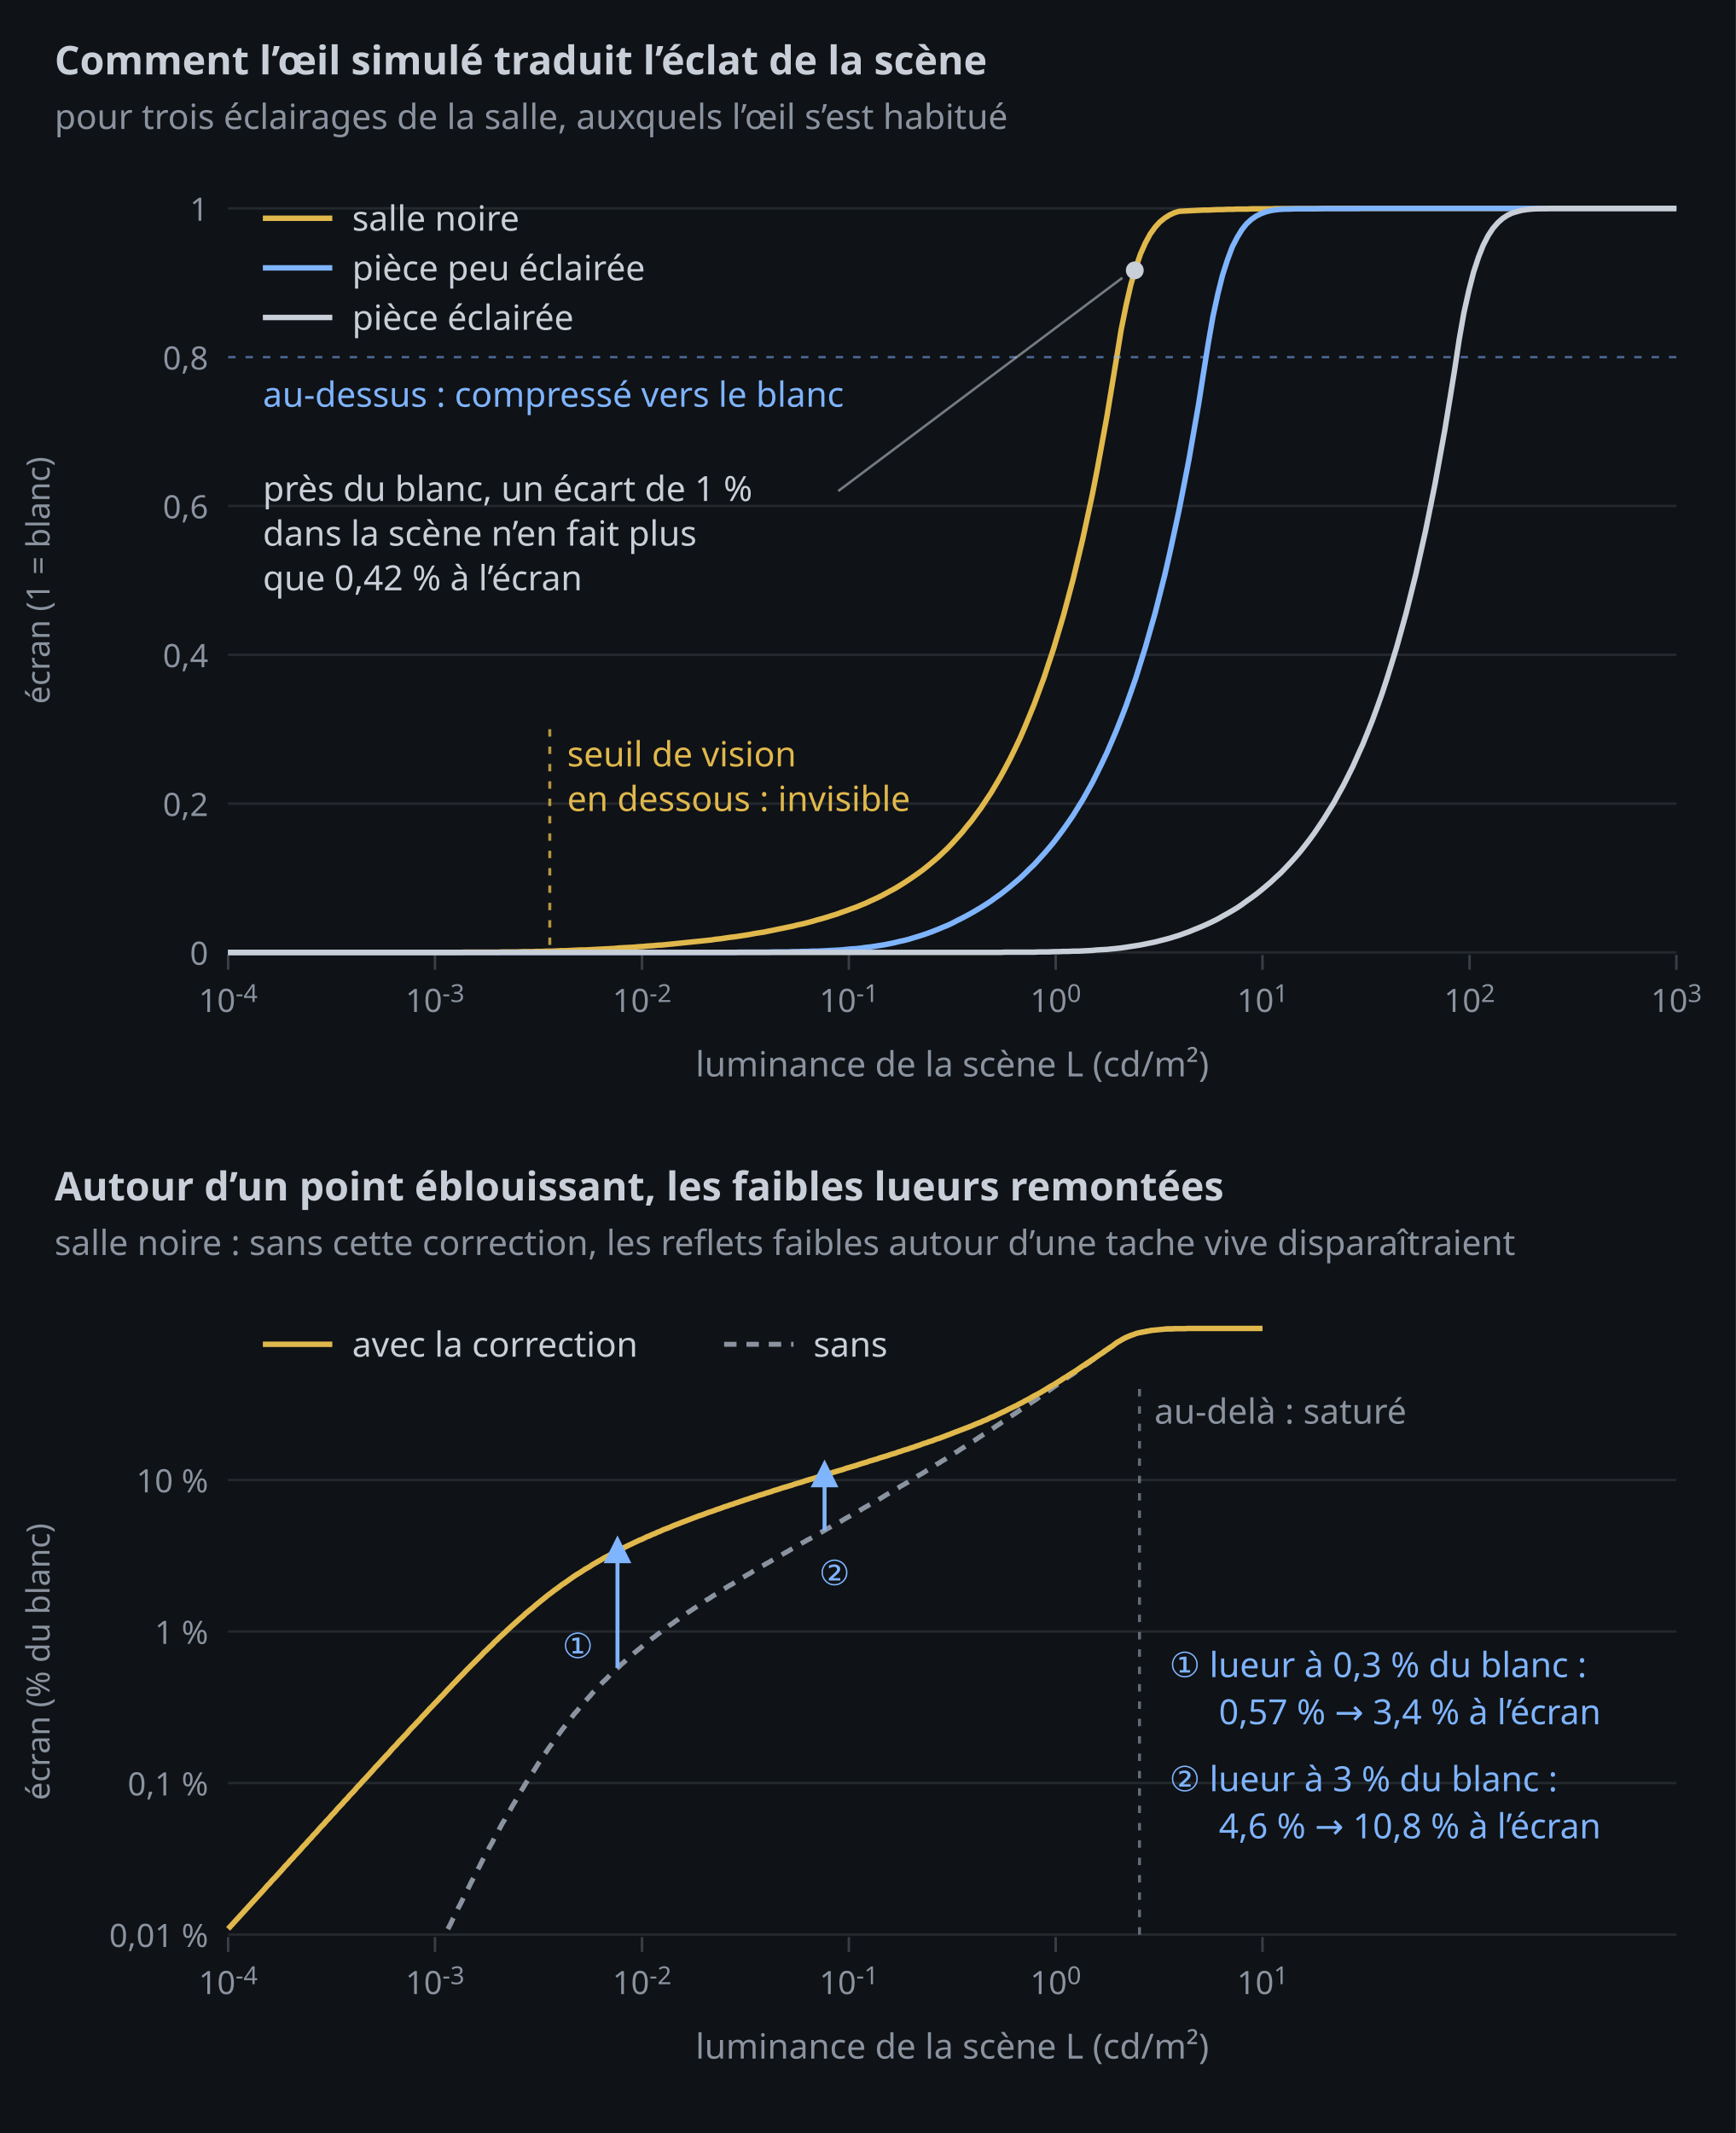
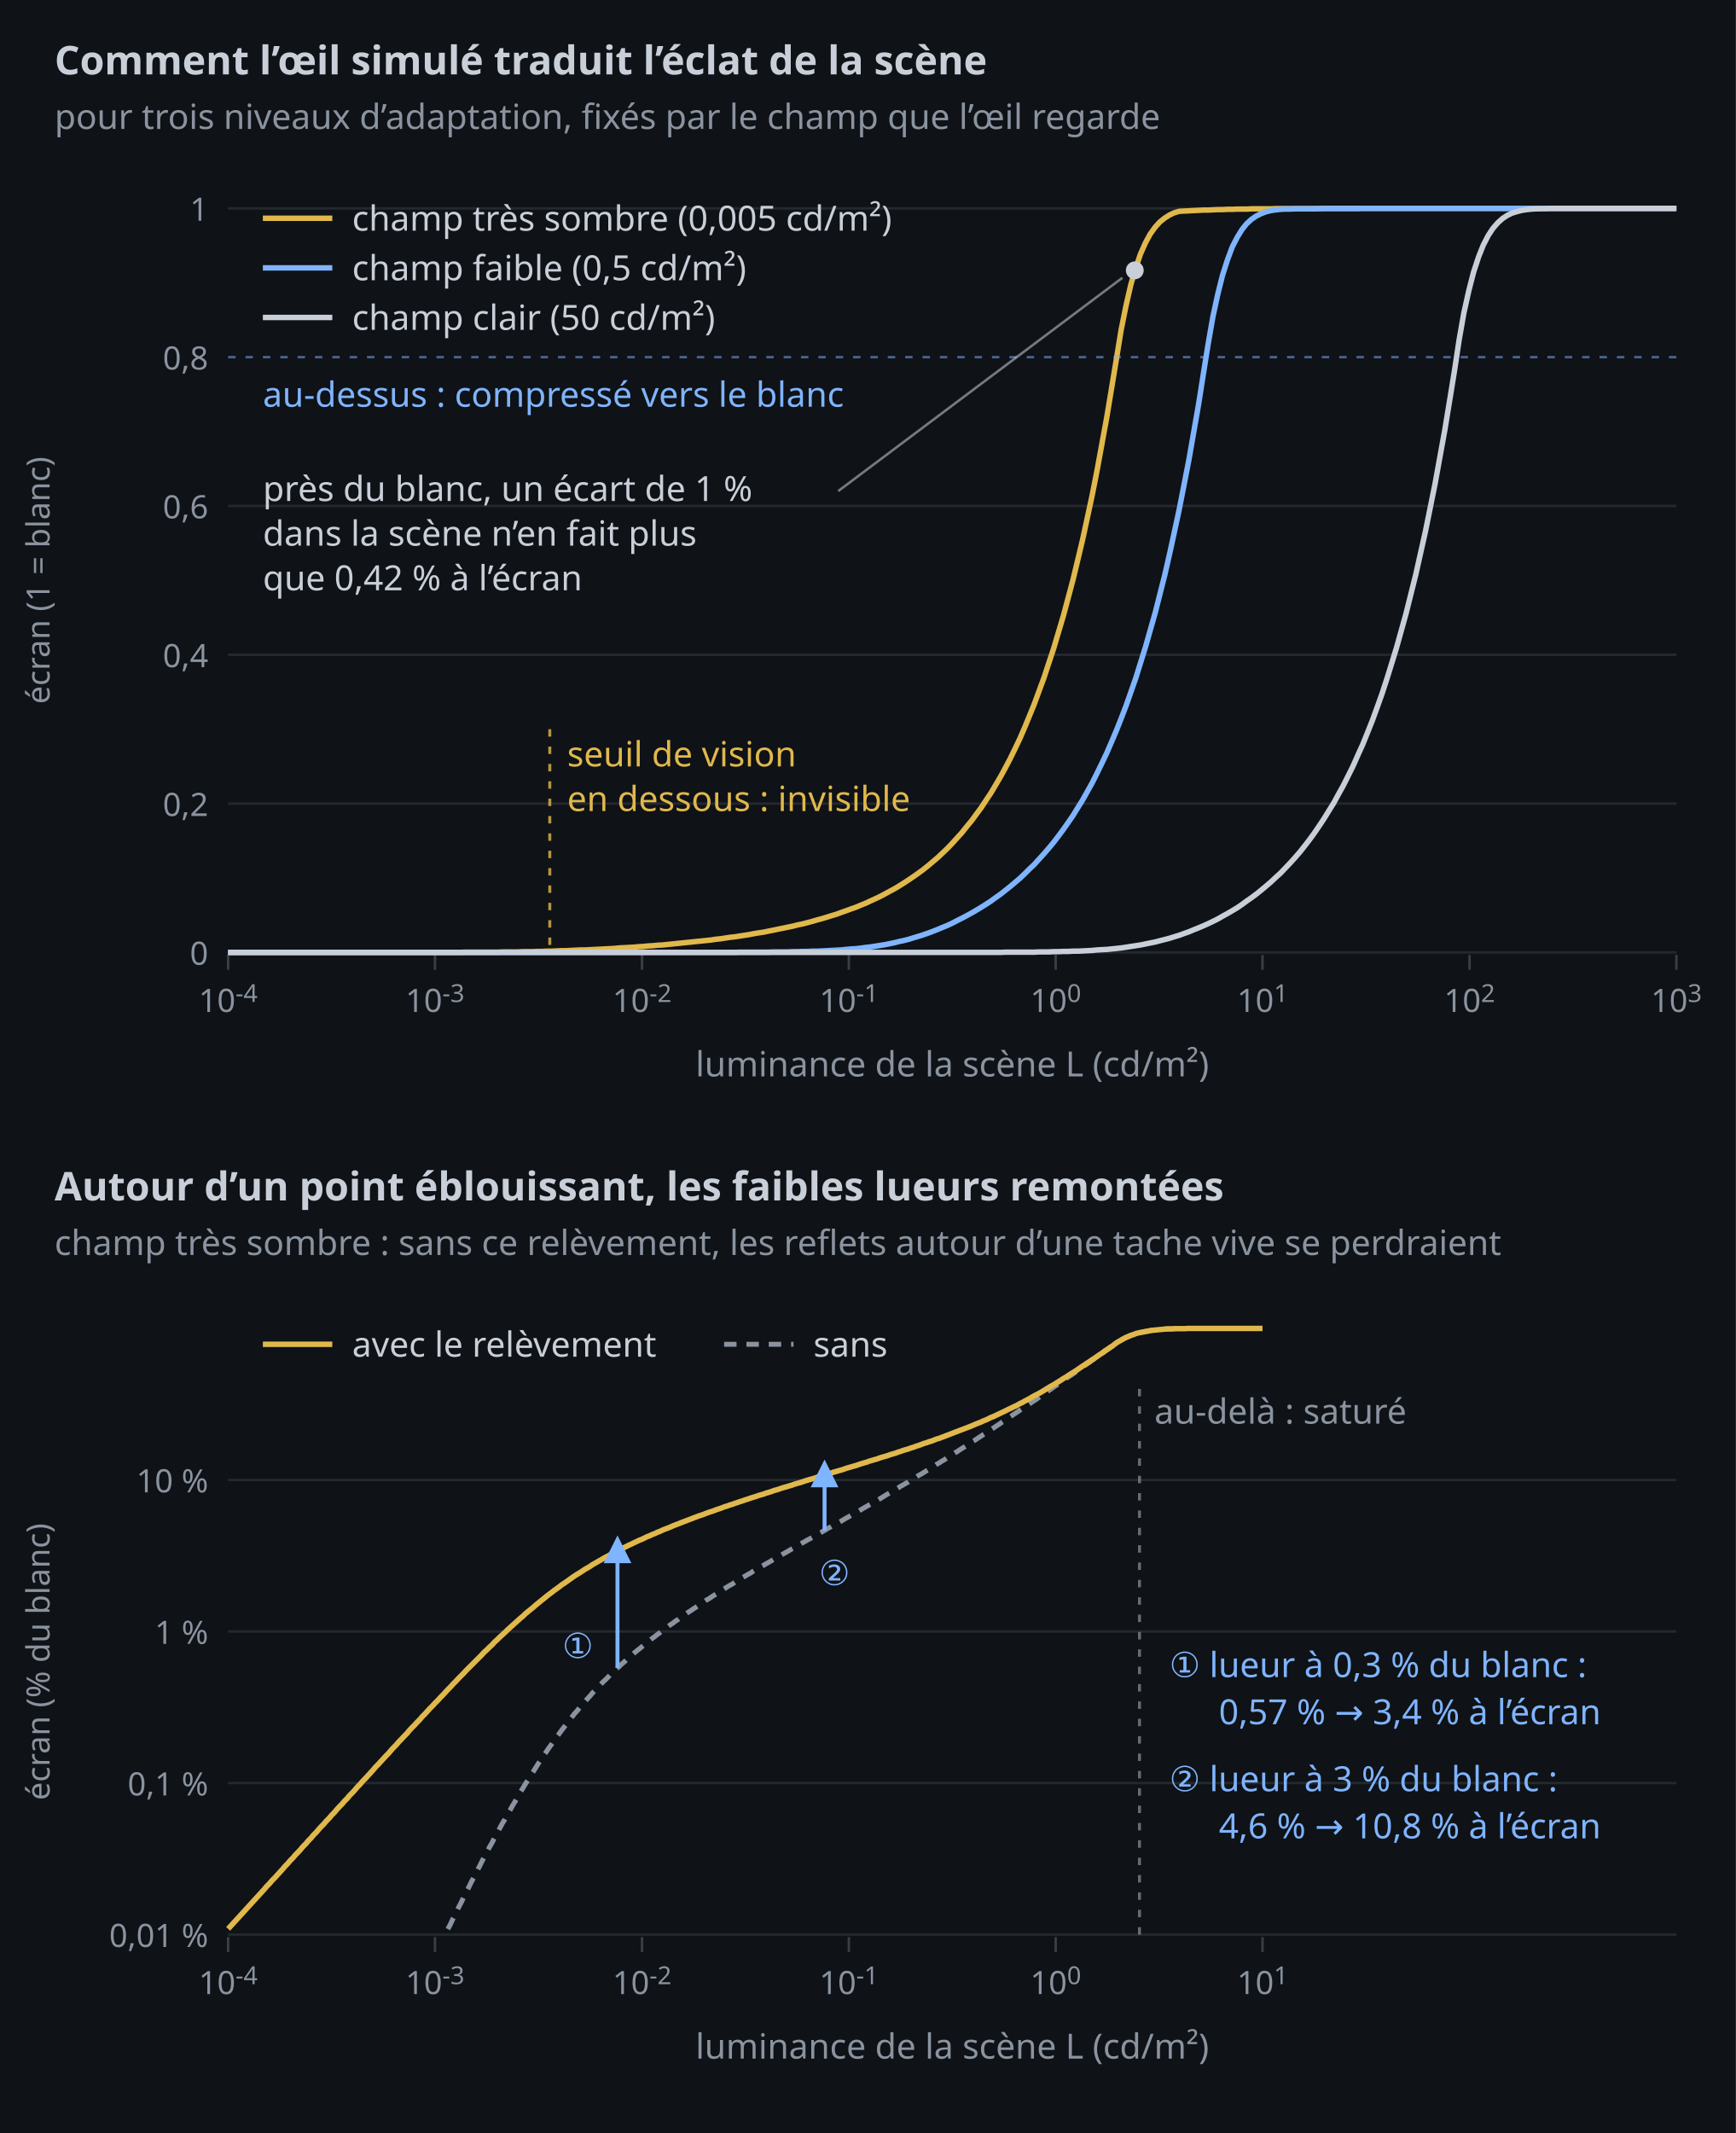
<svg xmlns="http://www.w3.org/2000/svg" viewBox="0 0 700 860" width="700" height="860" role="img" aria-labelledby="t d" font-family="system-ui, sans-serif" font-size="14">
  <rect width="700" height="860" fill="#0f1216" />
  <defs>
    <marker id="fle" viewBox="0 0 10 10" refX="8" refY="5" markerWidth="7" markerHeight="7" orient="auto">
      <path d="M0 0L10 5L0 10z" fill="context-stroke" />
    </marker>
  </defs>
  <text x="22" y="30" fill="#c9cfd8" font-size="16" font-weight="600">Comment l’œil simulé traduit l’éclat de la scène</text>
-   <text x="22" y="52" fill="#8a939f" font-size="14">pour trois éclairages de la salle, auxquels l’œil s’est habitué</text>
+   <text x="22" y="52" fill="#8a939f" font-size="14">pour trois niveaux d’adaptation, fixés par le champ que l’œil regarde</text>
  <line x1="92" y1="384.0" x2="676" y2="384.0" stroke="#8a939f" stroke-opacity="0.18" stroke-width="1" />
  <text x="84" y="389.0" fill="#8a939f" font-size="13" text-anchor="end">0</text>
  <line x1="92" y1="324.0" x2="676" y2="324.0" stroke="#8a939f" stroke-opacity="0.18" stroke-width="1" />
  <text x="84" y="329.0" fill="#8a939f" font-size="13" text-anchor="end">0,2</text>
  <line x1="92" y1="264.0" x2="676" y2="264.0" stroke="#8a939f" stroke-opacity="0.18" stroke-width="1" />
  <text x="84" y="269.0" fill="#8a939f" font-size="13" text-anchor="end">0,4</text>
  <line x1="92" y1="204.0" x2="676" y2="204.0" stroke="#8a939f" stroke-opacity="0.18" stroke-width="1" />
  <text x="84" y="209.0" fill="#8a939f" font-size="13" text-anchor="end">0,6</text>
  <line x1="92" y1="144.0" x2="676" y2="144.0" stroke="#8a939f" stroke-opacity="0" stroke-width="1" />
  <text x="84" y="149.0" fill="#8a939f" font-size="13" text-anchor="end">0,8</text>
  <line x1="92" y1="84.0" x2="676" y2="84.0" stroke="#8a939f" stroke-opacity="0.18" stroke-width="1" />
  <text x="84" y="89.0" fill="#8a939f" font-size="13" text-anchor="end">1</text>
  <text transform="translate(20 234.0) rotate(-90)" fill="#8a939f" font-size="13" text-anchor="middle">écran (1 = blanc)</text>
  <line x1="92.0" y1="385" x2="92.0" y2="391" stroke="#8a939f" stroke-opacity=".35" stroke-width="1" />
  <text x="92.0" y="408" fill="#8a939f" font-size="13" text-anchor="middle">10<tspan baseline-shift="super" font-size="10">-4</tspan>
  </text>
  <line x1="175.4" y1="385" x2="175.4" y2="391" stroke="#8a939f" stroke-opacity=".35" stroke-width="1" />
  <text x="175.4" y="408" fill="#8a939f" font-size="13" text-anchor="middle">10<tspan baseline-shift="super" font-size="10">-3</tspan>
  </text>
  <line x1="258.9" y1="385" x2="258.9" y2="391" stroke="#8a939f" stroke-opacity=".35" stroke-width="1" />
  <text x="258.9" y="408" fill="#8a939f" font-size="13" text-anchor="middle">10<tspan baseline-shift="super" font-size="10">-2</tspan>
  </text>
  <line x1="342.3" y1="385" x2="342.3" y2="391" stroke="#8a939f" stroke-opacity=".35" stroke-width="1" />
  <text x="342.3" y="408" fill="#8a939f" font-size="13" text-anchor="middle">10<tspan baseline-shift="super" font-size="10">-1</tspan>
  </text>
  <line x1="425.7" y1="385" x2="425.7" y2="391" stroke="#8a939f" stroke-opacity=".35" stroke-width="1" />
  <text x="425.7" y="408" fill="#8a939f" font-size="13" text-anchor="middle">10<tspan baseline-shift="super" font-size="10">0</tspan>
  </text>
  <line x1="509.1" y1="385" x2="509.1" y2="391" stroke="#8a939f" stroke-opacity=".35" stroke-width="1" />
  <text x="509.1" y="408" fill="#8a939f" font-size="13" text-anchor="middle">10<tspan baseline-shift="super" font-size="10">1</tspan>
  </text>
  <line x1="592.6" y1="385" x2="592.6" y2="391" stroke="#8a939f" stroke-opacity=".35" stroke-width="1" />
  <text x="592.6" y="408" fill="#8a939f" font-size="13" text-anchor="middle">10<tspan baseline-shift="super" font-size="10">2</tspan>
  </text>
  <line x1="676.0" y1="385" x2="676.0" y2="391" stroke="#8a939f" stroke-opacity=".35" stroke-width="1" />
  <text x="676.0" y="408" fill="#8a939f" font-size="13" text-anchor="middle">10<tspan baseline-shift="super" font-size="10">3</tspan>
  </text>
  <polyline points="92.0,384.0 93.9,384.0 95.9,384.0 97.8,384.0 99.8,384.0 101.7,384.0 103.7,384.0 105.6,384.0 107.6,384.0 109.5,384.0 111.5,384.0 113.4,384.0 115.4,384.0 117.3,384.0 119.3,384.0 121.2,384.0 123.1,384.0 125.1,384.0 127.0,384.0 129.0,384.0 130.9,384.0 132.9,384.0 134.8,384.0 136.8,384.0 138.7,384.0 140.7,384.0 142.6,384.0 144.6,384.0 146.5,384.0 148.5,384.0 150.4,384.0 152.3,384.0 154.3,384.0 156.2,384.0 158.2,384.0 160.1,384.0 162.1,384.0 164.0,384.0 166.0,384.0 167.9,384.0 169.9,384.0 171.8,384.0 173.8,384.0 175.7,384.0 177.7,384.0 179.6,384.0 181.5,384.0 183.5,384.0 185.4,384.0 187.4,383.9 189.3,383.9 191.3,383.9 193.2,383.9 195.2,383.9 197.1,383.9 199.1,383.9 201.0,383.9 203.0,383.8 204.9,383.8 206.9,383.8 208.8,383.8 210.7,383.7 212.7,383.7 214.6,383.7 216.6,383.6 218.5,383.6 220.5,383.5 222.4,383.5 224.4,383.4 226.3,383.3 228.3,383.3 230.2,383.2 232.2,383.1 234.1,383.0 236.1,383.0 238.0,382.9 239.9,382.8 241.9,382.7 243.8,382.6 245.8,382.5 247.7,382.4 249.7,382.2 251.6,382.1 253.6,382.0 255.5,381.9 257.5,381.7 259.4,381.6 261.4,381.4 263.3,381.3 265.3,381.1 267.2,381.0 269.1,380.8 271.1,380.6 273.0,380.4 275.0,380.2 276.9,380.0 278.9,379.8 280.8,379.6 282.8,379.4 284.7,379.2 286.7,379.0 288.6,378.7 290.6,378.5 292.5,378.2 294.5,377.9 296.4,377.7 298.3,377.4 300.3,377.1 302.2,376.8 304.2,376.4 306.1,376.1 308.1,375.8 310.0,375.4 312.0,375.0 313.9,374.6 315.9,374.2 317.8,373.8 319.8,373.4 321.7,372.9 323.7,372.5 325.6,372.0 327.5,371.5 329.5,370.9 331.4,370.4 333.4,369.8 335.3,369.2 337.3,368.6 339.2,367.9 341.2,367.2 343.1,366.5 345.1,365.8 347.0,365.0 349.0,364.2 350.9,363.3 352.9,362.4 354.8,361.5 356.7,360.5 358.7,359.4 360.6,358.4 362.6,357.2 364.5,356.0 366.5,354.7 368.4,353.4 370.4,352.0 372.3,350.6 374.3,349.0 376.2,347.4 378.2,345.7 380.1,343.9 382.1,342.0 384.0,340.0 385.9,337.9 387.9,335.7 389.8,333.3 391.8,330.9 393.7,328.3 395.7,325.6 397.6,322.7 399.6,319.7 401.5,316.5 403.5,313.1 405.4,309.6 407.4,305.8 409.3,301.9 411.3,297.7 413.2,293.3 415.1,288.7 417.1,283.8 419.0,278.6 421.0,273.2 422.9,267.4 424.9,261.4 426.8,255.0 428.8,248.3 430.7,241.2 432.7,233.7 434.6,225.8 436.6,217.4 438.5,208.6 440.5,199.3 442.4,189.6 444.3,179.2 446.3,168.3 448.2,156.8 450.2,144.7 452.1,133.0 454.1,123.1 456.0,114.8 458.0,108.0 459.9,102.4 461.9,97.9 463.8,94.4 465.8,91.6 467.7,89.5 469.7,87.9 471.6,86.7 473.5,85.8 475.5,85.2 477.4,85.1 479.4,85.0 481.3,84.9 483.3,84.8 485.2,84.7 487.2,84.7 489.1,84.6 491.1,84.5 493.0,84.5 495.0,84.4 496.9,84.4 498.9,84.3 500.8,84.3 502.7,84.3 504.7,84.2 506.6,84.2 508.6,84.2 510.5,84.2 512.5,84.2 514.4,84.1 516.4,84.1 518.3,84.1 520.3,84.1 522.2,84.1 524.2,84.1 526.1,84.1 528.1,84.1 530.0,84.1 531.9,84.1 533.9,84.0 535.8,84.0 537.8,84.0 539.7,84.0 541.7,84.0 543.6,84.0 545.6,84.0 547.5,84.0 549.5,84.0 551.4,84.0 553.4,84.0 555.3,84.0 557.3,84.0 559.2,84.0 561.1,84.0 563.1,84.0 565.0,84.0 567.0,84.0 568.9,84.0 570.9,84.0 572.8,84.0 574.8,84.0 576.7,84.0 578.7,84.0 580.6,84.0 582.6,84.0 584.5,84.0 586.5,84.0 588.4,84.0 590.3,84.0 592.3,84.0 594.2,84.0 596.2,84.0 598.1,84.0 600.1,84.0 602.0,84.0 604.0,84.0 605.9,84.0 607.9,84.0 609.8,84.0 611.8,84.0 613.7,84.0 615.7,84.0 617.6,84.0 619.5,84.0 621.5,84.0 623.4,84.0 625.4,84.0 627.3,84.0 629.3,84.0 631.2,84.0 633.2,84.0 635.1,84.0 637.1,84.0 639.0,84.0 641.0,84.0 642.9,84.0 644.9,84.0 646.8,84.0 648.7,84.0 650.7,84.0 652.6,84.0 654.6,84.0 656.5,84.0 658.5,84.0 660.4,84.0 662.4,84.0 664.3,84.0 666.3,84.0 668.2,84.0 670.2,84.0 672.1,84.0 674.1,84.0 676.0,84.0" fill="none" stroke="#e0b84c" stroke-width="2.2" />
  <polyline points="92.0,384.0 93.9,384.0 95.9,384.0 97.8,384.0 99.8,384.0 101.7,384.0 103.7,384.0 105.6,384.0 107.6,384.0 109.5,384.0 111.5,384.0 113.4,384.0 115.4,384.0 117.3,384.0 119.3,384.0 121.2,384.0 123.1,384.0 125.1,384.0 127.0,384.0 129.0,384.0 130.9,384.0 132.9,384.0 134.8,384.0 136.8,384.0 138.7,384.0 140.7,384.0 142.6,384.0 144.6,384.0 146.5,384.0 148.5,384.0 150.4,384.0 152.3,384.0 154.3,384.0 156.2,384.0 158.2,384.0 160.1,384.0 162.1,384.0 164.0,384.0 166.0,384.0 167.9,384.0 169.9,384.0 171.8,384.0 173.8,384.0 175.7,384.0 177.7,384.0 179.6,384.0 181.5,384.0 183.5,384.0 185.4,384.0 187.4,384.0 189.3,384.0 191.3,384.0 193.2,384.0 195.2,384.0 197.1,384.0 199.1,384.0 201.0,384.0 203.0,384.0 204.9,384.0 206.9,384.0 208.8,384.0 210.7,384.0 212.7,384.0 214.6,384.0 216.6,384.0 218.5,384.0 220.5,384.0 222.4,384.0 224.4,384.0 226.3,384.0 228.3,384.0 230.2,384.0 232.2,384.0 234.1,384.0 236.1,384.0 238.0,384.0 239.9,384.0 241.9,384.0 243.8,384.0 245.8,384.0 247.7,384.0 249.7,384.0 251.6,384.0 253.6,384.0 255.5,384.0 257.5,384.0 259.4,384.0 261.4,384.0 263.3,384.0 265.3,384.0 267.2,384.0 269.1,384.0 271.1,384.0 273.0,384.0 275.0,384.0 276.9,384.0 278.9,384.0 280.8,384.0 282.8,384.0 284.7,384.0 286.7,384.0 288.6,384.0 290.6,384.0 292.5,384.0 294.5,384.0 296.4,384.0 298.3,383.9 300.3,383.9 302.2,383.9 304.2,383.9 306.1,383.9 308.1,383.9 310.0,383.9 312.0,383.8 313.9,383.8 315.9,383.8 317.8,383.8 319.8,383.7 321.7,383.7 323.7,383.6 325.6,383.6 327.5,383.5 329.5,383.5 331.4,383.4 333.4,383.3 335.3,383.2 337.3,383.1 339.2,383.0 341.2,382.8 343.1,382.6 345.1,382.5 347.0,382.3 349.0,382.0 350.9,381.8 352.9,381.5 354.8,381.2 356.7,380.9 358.7,380.5 360.6,380.1 362.6,379.6 364.5,379.2 366.5,378.7 368.4,378.1 370.4,377.5 372.3,376.9 374.3,376.2 376.2,375.5 378.2,374.7 380.1,373.9 382.1,373.1 384.0,372.2 385.9,371.2 387.9,370.2 389.8,369.2 391.8,368.1 393.7,367.0 395.7,365.8 397.6,364.6 399.6,363.3 401.5,361.9 403.5,360.5 405.4,359.0 407.4,357.4 409.3,355.8 411.3,354.1 413.2,352.3 415.1,350.4 417.1,348.5 419.0,346.4 421.0,344.2 422.9,342.0 424.9,339.6 426.8,337.1 428.8,334.4 430.7,331.7 432.7,328.8 434.6,325.7 436.6,322.5 438.5,319.1 440.5,315.5 442.4,311.7 444.3,307.8 446.3,303.6 448.2,299.2 450.2,294.5 452.1,289.7 454.1,284.5 456.0,279.1 458.0,273.4 459.9,267.3 461.9,260.9 463.8,254.2 465.8,247.2 467.7,239.7 469.7,231.8 471.6,223.5 473.5,214.8 475.5,205.5 477.4,195.8 479.4,185.5 481.3,174.6 483.3,163.2 485.2,151.1 487.2,138.6 489.1,127.7 491.1,118.5 493.0,110.9 495.0,104.7 496.9,99.6 498.9,95.7 500.8,92.6 502.7,90.2 504.7,88.4 506.6,87.1 508.6,86.1 510.5,85.4 512.5,84.9 514.4,84.6 516.4,84.4 518.3,84.3 520.3,84.3 522.2,84.2 524.2,84.2 526.1,84.2 528.1,84.2 530.0,84.2 531.9,84.1 533.9,84.1 535.8,84.1 537.8,84.1 539.7,84.1 541.7,84.1 543.6,84.1 545.6,84.1 547.5,84.1 549.5,84.0 551.4,84.0 553.4,84.0 555.3,84.0 557.3,84.0 559.2,84.0 561.1,84.0 563.1,84.0 565.0,84.0 567.0,84.0 568.9,84.0 570.9,84.0 572.8,84.0 574.8,84.0 576.7,84.0 578.7,84.0 580.6,84.0 582.6,84.0 584.5,84.0 586.5,84.0 588.4,84.0 590.3,84.0 592.3,84.0 594.2,84.0 596.2,84.0 598.1,84.0 600.1,84.0 602.0,84.0 604.0,84.0 605.9,84.0 607.9,84.0 609.8,84.0 611.8,84.0 613.7,84.0 615.7,84.0 617.6,84.0 619.5,84.0 621.5,84.0 623.4,84.0 625.4,84.0 627.3,84.0 629.3,84.0 631.2,84.0 633.2,84.0 635.1,84.0 637.1,84.0 639.0,84.0 641.0,84.0 642.9,84.0 644.9,84.0 646.8,84.0 648.7,84.0 650.7,84.0 652.6,84.0 654.6,84.0 656.5,84.0 658.5,84.0 660.4,84.0 662.4,84.0 664.3,84.0 666.3,84.0 668.2,84.0 670.2,84.0 672.1,84.0 674.1,84.0 676.0,84.0" fill="none" stroke="#7fb4ff" stroke-width="2.2" />
  <polyline points="92.0,384.0 93.9,384.0 95.9,384.0 97.8,384.0 99.8,384.0 101.7,384.0 103.7,384.0 105.6,384.0 107.6,384.0 109.5,384.0 111.5,384.0 113.4,384.0 115.4,384.0 117.3,384.0 119.3,384.0 121.2,384.0 123.1,384.0 125.1,384.0 127.0,384.0 129.0,384.0 130.9,384.0 132.9,384.0 134.8,384.0 136.8,384.0 138.7,384.0 140.7,384.0 142.6,384.0 144.6,384.0 146.5,384.0 148.5,384.0 150.4,384.0 152.3,384.0 154.3,384.0 156.2,384.0 158.2,384.0 160.1,384.0 162.1,384.0 164.0,384.0 166.0,384.0 167.9,384.0 169.9,384.0 171.8,384.0 173.8,384.0 175.7,384.0 177.7,384.0 179.6,384.0 181.5,384.0 183.5,384.0 185.4,384.0 187.4,384.0 189.3,384.0 191.3,384.0 193.2,384.0 195.2,384.0 197.1,384.0 199.1,384.0 201.0,384.0 203.0,384.0 204.9,384.0 206.9,384.0 208.8,384.0 210.7,384.0 212.7,384.0 214.6,384.0 216.6,384.0 218.5,384.0 220.5,384.0 222.4,384.0 224.4,384.0 226.3,384.0 228.3,384.0 230.2,384.0 232.2,384.0 234.1,384.0 236.1,384.0 238.0,384.0 239.9,384.0 241.9,384.0 243.8,384.0 245.8,384.0 247.7,384.0 249.7,384.0 251.6,384.0 253.6,384.0 255.5,384.0 257.5,384.0 259.4,384.0 261.4,384.0 263.3,384.0 265.3,384.0 267.2,384.0 269.1,384.0 271.1,384.0 273.0,384.0 275.0,384.0 276.9,384.0 278.9,384.0 280.8,384.0 282.8,384.0 284.7,384.0 286.7,384.0 288.6,384.0 290.6,384.0 292.5,384.0 294.5,384.0 296.4,384.0 298.3,384.0 300.3,384.0 302.2,384.0 304.2,384.0 306.1,384.0 308.1,384.0 310.0,384.0 312.0,384.0 313.9,384.0 315.9,384.0 317.8,384.0 319.8,384.0 321.7,384.0 323.7,384.0 325.6,384.0 327.5,384.0 329.5,384.0 331.4,384.0 333.4,384.0 335.3,384.0 337.3,384.0 339.2,384.0 341.2,384.0 343.1,384.0 345.1,384.0 347.0,384.0 349.0,384.0 350.9,384.0 352.9,384.0 354.8,384.0 356.7,384.0 358.7,384.0 360.6,384.0 362.6,384.0 364.5,384.0 366.5,384.0 368.4,384.0 370.4,384.0 372.3,384.0 374.3,384.0 376.2,384.0 378.2,384.0 380.1,384.0 382.1,384.0 384.0,384.0 385.9,384.0 387.9,384.0 389.8,384.0 391.8,384.0 393.7,384.0 395.7,384.0 397.6,384.0 399.6,384.0 401.5,384.0 403.5,384.0 405.4,383.9 407.4,383.9 409.3,383.9 411.3,383.9 413.2,383.9 415.1,383.9 417.1,383.9 419.0,383.8 421.0,383.8 422.9,383.8 424.9,383.7 426.8,383.7 428.8,383.6 430.7,383.6 432.7,383.5 434.6,383.5 436.6,383.4 438.5,383.3 440.5,383.2 442.4,383.0 444.3,382.9 446.3,382.8 448.2,382.6 450.2,382.4 452.1,382.2 454.1,381.9 456.0,381.6 458.0,381.3 459.9,381.0 461.9,380.6 463.8,380.2 465.8,379.8 467.7,379.3 469.7,378.8 471.6,378.3 473.5,377.7 475.5,377.1 477.4,376.4 479.4,375.7 481.3,374.9 483.3,374.1 485.2,373.3 487.2,372.4 489.1,371.5 491.1,370.5 493.0,369.4 495.0,368.3 496.9,367.2 498.9,366.0 500.8,364.7 502.7,363.3 504.7,361.9 506.6,360.5 508.6,358.9 510.5,357.3 512.5,355.6 514.4,353.8 516.4,352.0 518.3,350.0 520.3,347.9 522.2,345.8 524.2,343.5 526.1,341.1 528.1,338.5 530.0,335.9 531.9,333.1 533.9,330.1 535.8,327.0 537.8,323.8 539.7,320.3 541.7,316.7 543.6,312.9 545.6,308.9 547.5,304.6 549.5,300.2 551.4,295.5 553.4,290.5 555.3,285.3 557.3,279.7 559.2,273.9 561.1,267.8 563.1,261.3 565.0,254.5 567.0,247.3 568.9,239.7 570.9,231.7 572.8,223.2 574.8,214.3 576.7,204.9 578.7,195.0 580.6,184.5 582.6,173.5 584.5,161.9 586.5,149.6 588.4,137.0 590.3,126.2 592.3,117.2 594.2,109.8 596.2,103.7 598.1,98.9 600.1,95.0 602.0,92.1 604.0,89.8 605.9,88.1 607.9,86.8 609.8,85.9 611.8,85.3 613.7,84.8 615.7,84.5 617.6,84.3 619.5,84.2 621.5,84.1 623.4,84.1 625.4,84.0 627.3,84.0 629.3,84.0 631.2,84.0 633.2,84.0 635.1,84.0 637.1,84.0 639.0,84.0 641.0,84.0 642.9,84.0 644.9,84.0 646.8,84.0 648.7,84.0 650.7,84.0 652.6,84.0 654.6,84.0 656.5,84.0 658.5,84.0 660.4,84.0 662.4,84.0 664.3,84.0 666.3,84.0 668.2,84.0 670.2,84.0 672.1,84.0 674.1,84.0 676.0,84.0" fill="none" stroke="#c9cfd8" stroke-width="2.2" />
  <line x1="106" y1="88" x2="134" y2="88" stroke="#e0b84c" stroke-width="2.2" />
-   <text x="142" y="93" fill="#c9cfd8" font-size="14">salle noire</text>
+   <text x="142" y="93" fill="#c9cfd8" font-size="14">champ très sombre (0,005 cd/m²)</text>
  <line x1="106" y1="108" x2="134" y2="108" stroke="#7fb4ff" stroke-width="2.2" />
-   <text x="142" y="113" fill="#c9cfd8" font-size="14">pièce peu éclairée</text>
+   <text x="142" y="113" fill="#c9cfd8" font-size="14">champ faible (0,5 cd/m²)</text>
  <line x1="106" y1="128" x2="134" y2="128" stroke="#c9cfd8" stroke-width="2.2" />
-   <text x="142" y="133" fill="#c9cfd8" font-size="14">pièce éclairée</text>
+   <text x="142" y="133" fill="#c9cfd8" font-size="14">champ clair (50 cd/m²)</text>
  <text x="384.0" y="434" fill="#8a939f" font-size="14" text-anchor="middle">luminance de la scène L (cd/m²)</text>
  <line x1="221.7" y1="294.0" x2="221.7" y2="384" stroke="#e0b84c" stroke-opacity=".8" stroke-dasharray="3 4" stroke-width="1.2" />
  <text x="228.7" y="309.0" fill="#e0b84c" font-size="14">seuil de vision</text>
  <text x="228.7" y="327.0" fill="#e0b84c" font-size="14">en dessous : invisible</text>
  <line x1="92" y1="144.0" x2="676" y2="144.0" stroke="#7fb4ff" stroke-opacity=".5" stroke-dasharray="3 4" stroke-width="1" />
  <text x="106" y="164.0" fill="#7fb4ff" font-size="14">au-dessus : compressé vers le blanc</text>
  <line x1="338" y1="198.0" x2="452.6" y2="112.0" stroke="#c9cfd8" stroke-opacity=".55" stroke-width="1" />
  <circle cx="457.6" cy="109.0" r="3.6" fill="#c9cfd8" />
  <text x="106" y="202.0" fill="#c9cfd8" font-size="14">près du blanc, un écart de 1 %</text>
  <text x="106" y="220.0" fill="#c9cfd8" font-size="14">dans la scène n’en fait plus</text>
  <text x="106" y="238.0" fill="#c9cfd8" font-size="14">que 0,42 % à l’écran</text>
  <text x="22" y="484" fill="#c9cfd8" font-size="16" font-weight="600">Autour d’un point éblouissant, les faibles lueurs remontées</text>
-   <text x="22" y="506" fill="#8a939f" font-size="14">salle noire : sans cette correction, les reflets faibles autour d’une tache vive disparaîtraient</text>
+   <text x="22" y="506" fill="#8a939f" font-size="14">champ très sombre : sans ce relèvement, les reflets autour d’une tache vive se perdraient</text>
  <line x1="92" y1="780.0" x2="676" y2="780.0" stroke="#8a939f" stroke-opacity=".18" stroke-width="1" />
  <text x="84" y="785.0" fill="#8a939f" font-size="13" text-anchor="end">0,01 %</text>
  <line x1="92" y1="718.9" x2="676" y2="718.9" stroke="#8a939f" stroke-opacity=".18" stroke-width="1" />
  <text x="84" y="723.9" fill="#8a939f" font-size="13" text-anchor="end">0,1 %</text>
  <line x1="92" y1="657.8" x2="676" y2="657.8" stroke="#8a939f" stroke-opacity=".18" stroke-width="1" />
  <text x="84" y="662.8" fill="#8a939f" font-size="13" text-anchor="end">1 %</text>
  <line x1="92" y1="596.7" x2="676" y2="596.7" stroke="#8a939f" stroke-opacity=".18" stroke-width="1" />
  <text x="84" y="601.7" fill="#8a939f" font-size="13" text-anchor="end">10 %</text>
  <text transform="translate(20 670.0) rotate(-90)" fill="#8a939f" font-size="13" text-anchor="middle">écran (% du blanc)</text>
  <line x1="92.0" y1="781" x2="92.0" y2="787" stroke="#8a939f" stroke-opacity=".35" stroke-width="1" />
  <text x="92.0" y="804" fill="#8a939f" font-size="13" text-anchor="middle">10<tspan baseline-shift="super" font-size="10">-4</tspan>
  </text>
  <line x1="175.4" y1="781" x2="175.4" y2="787" stroke="#8a939f" stroke-opacity=".35" stroke-width="1" />
  <text x="175.4" y="804" fill="#8a939f" font-size="13" text-anchor="middle">10<tspan baseline-shift="super" font-size="10">-3</tspan>
  </text>
  <line x1="258.9" y1="781" x2="258.9" y2="787" stroke="#8a939f" stroke-opacity=".35" stroke-width="1" />
  <text x="258.9" y="804" fill="#8a939f" font-size="13" text-anchor="middle">10<tspan baseline-shift="super" font-size="10">-2</tspan>
  </text>
  <line x1="342.3" y1="781" x2="342.3" y2="787" stroke="#8a939f" stroke-opacity=".35" stroke-width="1" />
  <text x="342.3" y="804" fill="#8a939f" font-size="13" text-anchor="middle">10<tspan baseline-shift="super" font-size="10">-1</tspan>
  </text>
  <line x1="425.7" y1="781" x2="425.7" y2="787" stroke="#8a939f" stroke-opacity=".35" stroke-width="1" />
  <text x="425.7" y="804" fill="#8a939f" font-size="13" text-anchor="middle">10<tspan baseline-shift="super" font-size="10">0</tspan>
  </text>
  <line x1="509.1" y1="781" x2="509.1" y2="787" stroke="#8a939f" stroke-opacity=".35" stroke-width="1" />
  <text x="509.1" y="804" fill="#8a939f" font-size="13" text-anchor="middle">10<tspan baseline-shift="super" font-size="10">1</tspan>
  </text>
  <polyline points="180.6,777.8 181.7,775.7 182.7,773.5 183.8,771.4 184.8,769.3 185.9,767.2 186.9,765.1 187.9,763.1 189.0,761.0 190.0,758.9 191.1,756.9 192.1,754.9 193.2,752.8 194.2,750.8 195.2,748.8 196.3,746.9 197.3,744.9 198.4,743.0 199.4,741.0 200.5,739.1 201.5,737.2 202.5,735.3 203.6,733.5 204.6,731.6 205.7,729.8 206.7,728.0 207.8,726.2 208.8,724.4 209.8,722.6 210.9,720.9 211.9,719.2 213.0,717.5 214.0,715.8 215.1,714.2 216.1,712.6 217.1,711.0 218.2,709.4 219.2,707.8 220.3,706.3 221.3,704.8 222.4,703.3 223.4,701.8 224.4,700.4 225.5,699.0 226.5,697.6 227.6,696.2 228.6,694.9 229.7,693.5 230.7,692.2 231.7,690.9 232.8,689.7 233.8,688.4 234.9,687.2 235.9,686.0 237.0,684.8 238.0,683.7 239.0,682.5 240.1,681.4 241.1,680.3 242.2,679.2 243.2,678.1 244.3,677.1 245.3,676.1 246.3,675.0 247.4,674.0 248.4,673.0 249.5,672.1 250.5,671.1 251.6,670.2 252.6,669.2 253.6,668.3 254.7,667.4 255.7,666.5 256.8,665.6 257.8,664.8 258.9,663.9 259.9,663.1 260.9,662.2 262.0,661.4 263.0,660.6 264.1,659.8 265.1,659.0 266.2,658.2 267.2,657.4 268.2,656.6 269.3,655.9 270.3,655.1 271.4,654.4 272.4,653.6 273.5,652.9 274.5,652.1 275.5,651.4 276.6,650.7 277.6,650.0 278.7,649.3 279.7,648.6 280.8,647.9 281.8,647.2 282.8,646.5 283.9,645.8 284.9,645.1 286.0,644.5 287.0,643.8 288.1,643.1 289.1,642.5 290.1,641.8 291.2,641.1 292.2,640.5 293.3,639.8 294.3,639.2 295.4,638.6 296.4,637.9 297.4,637.3 298.5,636.7 299.5,636.0 300.6,635.4 301.6,634.8 302.7,634.2 303.7,633.5 304.7,632.9 305.8,632.3 306.8,631.7 307.9,631.1 308.9,630.5 310.0,629.9 311.0,629.3 312.0,628.7 313.1,628.1 314.1,627.5 315.2,626.9 316.2,626.3 317.3,625.7 318.3,625.1 319.3,624.5 320.4,623.9 321.4,623.3 322.5,622.7 323.5,622.1 324.6,621.5 325.6,620.9 326.6,620.4 327.7,619.8 328.7,619.2 329.8,618.6 330.8,618.0 331.9,617.4 332.9,616.8 333.9,616.2 335.0,615.6 336.0,615.0 337.1,614.5 338.1,613.9 339.2,613.3 340.2,612.7 341.2,612.1 342.3,611.5 343.3,610.9 344.4,610.3 345.4,609.7 346.5,609.1 347.5,608.5 348.5,607.9 349.6,607.3 350.6,606.7 351.7,606.1 352.7,605.5 353.8,604.9 354.8,604.3 355.8,603.7 356.9,603.0 357.9,602.4 359.0,601.8 360.0,601.2 361.1,600.6 362.1,600.0 363.1,599.3 364.2,598.7 365.2,598.1 366.3,597.5 367.3,596.8 368.4,596.2 369.4,595.6 370.4,594.9 371.5,594.3 372.5,593.7 373.6,593.0 374.6,592.4 375.7,591.7 376.7,591.1 377.7,590.4 378.8,589.8 379.8,589.1 380.9,588.5 381.9,587.8 383.0,587.2 384.0,586.5 385.0,585.8 386.1,585.2 387.1,584.5 388.2,583.8 389.2,583.2 390.3,582.5 391.3,581.8 392.3,581.1 393.4,580.5 394.4,579.8 395.5,579.1 396.5,578.4 397.6,577.7 398.6,577.1 399.6,576.4 400.7,575.7 401.7,575.0 402.8,574.3 403.8,573.6 404.9,572.9 405.9,572.2 406.9,571.5 408.0,570.8 409.0,570.1 410.1,569.4 411.1,568.7 412.2,568.0 413.2,567.3 414.2,566.6 415.3,565.9 416.3,565.2 417.4,564.5 418.4,563.8 419.5,563.0 420.5,562.3 421.5,561.6 422.6,560.9 423.6,560.2 424.7,559.4 425.7,558.7 426.8,558.0 427.8,557.3 428.8,556.6 429.9,555.8 430.9,555.1 432.0,554.4 433.0,553.7 434.1,552.9 435.1,552.2 436.1,551.5 437.2,550.7 438.2,550.0 439.3,549.3 440.3,548.5 441.4,547.8 442.4,547.1 443.4,546.3 444.5,545.6 445.5,544.9 446.6,544.1 447.6,543.4 448.7,542.6 449.7,541.9 450.7,541.2 451.8,540.5 452.8,539.9 453.9,539.4 454.9,538.9 456.0,538.5 457.0,538.1 458.0,537.7 459.1,537.4 460.1,537.2 461.2,537.0 462.2,536.8 463.3,536.6 464.3,536.4 465.3,536.3 466.4,536.2 467.4,536.1 468.5,536.0 469.5,535.9 470.6,535.8 471.6,535.8 472.6,535.8 473.7,535.7 474.7,535.7 475.8,535.7 476.8,535.7 477.9,535.7 478.9,535.6 479.9,535.6 481.0,535.6 482.0,535.6 483.1,535.6 484.1,535.6 485.2,535.6 486.2,535.6 487.2,535.6 488.3,535.6 489.3,535.6 490.4,535.6 491.4,535.6 492.5,535.6 493.5,535.6 494.5,535.6 495.6,535.6 496.6,535.6 497.7,535.6 498.7,535.6 499.8,535.6 500.8,535.6 501.8,535.6 502.9,535.6 503.9,535.6 505.0,535.6 506.0,535.6 507.1,535.6 508.1,535.6 509.1,535.6" fill="none" stroke="#8a939f" stroke-width="2" stroke-dasharray="5 4" />
  <polyline points="92.0,777.7 93.0,776.6 94.1,775.4 95.1,774.3 96.2,773.1 97.2,772.0 98.3,770.8 99.3,769.7 100.3,768.6 101.4,767.4 102.4,766.3 103.5,765.1 104.5,764.0 105.6,762.8 106.6,761.7 107.6,760.5 108.7,759.4 109.7,758.2 110.8,757.1 111.8,756.0 112.9,754.8 113.9,753.7 114.9,752.5 116.0,751.4 117.0,750.2 118.1,749.1 119.1,747.9 120.2,746.8 121.2,745.7 122.2,744.5 123.3,743.4 124.3,742.2 125.4,741.1 126.4,739.9 127.5,738.8 128.5,737.6 129.5,736.5 130.6,735.4 131.6,734.2 132.7,733.1 133.7,731.9 134.8,730.8 135.8,729.6 136.8,728.5 137.9,727.4 138.9,726.2 140.0,725.1 141.0,723.9 142.1,722.8 143.1,721.7 144.1,720.5 145.2,719.4 146.2,718.2 147.3,717.1 148.3,716.0 149.4,714.8 150.4,713.7 151.4,712.5 152.5,711.4 153.5,710.3 154.6,709.1 155.6,708.0 156.7,706.9 157.7,705.7 158.7,704.6 159.8,703.5 160.8,702.3 161.9,701.2 162.9,700.1 164.0,699.0 165.0,697.8 166.0,696.7 167.1,695.6 168.1,694.5 169.2,693.4 170.2,692.2 171.3,691.1 172.3,690.0 173.3,688.9 174.4,687.8 175.4,686.7 176.5,685.6 177.5,684.5 178.6,683.4 179.6,682.3 180.6,681.2 181.7,680.1 182.7,679.0 183.8,677.9 184.8,676.8 185.9,675.7 186.9,674.7 187.9,673.6 189.0,672.5 190.0,671.5 191.1,670.4 192.1,669.4 193.2,668.3 194.2,667.3 195.2,666.2 196.3,665.2 197.3,664.2 198.4,663.2 199.4,662.1 200.5,661.1 201.5,660.1 202.5,659.2 203.6,658.2 204.6,657.2 205.7,656.2 206.7,655.3 207.8,654.3 208.8,653.4 209.8,652.5 210.9,651.6 211.9,650.6 213.0,649.7 214.0,648.9 215.1,648.0 216.1,647.1 217.1,646.3 218.2,645.4 219.2,644.6 220.3,643.7 221.3,642.9 222.4,642.1 223.4,641.3 224.4,640.6 225.5,639.8 226.5,639.0 227.6,638.3 228.6,637.6 229.7,636.8 230.7,636.1 231.7,635.4 232.8,634.7 233.8,634.1 234.9,633.4 235.9,632.7 237.0,632.1 238.0,631.5 239.0,630.8 240.1,630.2 241.1,629.6 242.2,629.0 243.2,628.4 244.3,627.8 245.3,627.3 246.3,626.7 247.4,626.2 248.4,625.6 249.5,625.1 250.5,624.5 251.6,624.0 252.6,623.5 253.6,623.0 254.7,622.5 255.7,622.0 256.8,621.5 257.8,621.0 258.9,620.6 259.9,620.1 260.9,619.6 262.0,619.2 263.0,618.7 264.1,618.3 265.1,617.8 266.2,617.4 267.2,616.9 268.2,616.5 269.3,616.1 270.3,615.7 271.4,615.2 272.4,614.8 273.5,614.4 274.5,614.0 275.5,613.6 276.6,613.2 277.6,612.8 278.7,612.4 279.7,612.0 280.8,611.6 281.8,611.2 282.8,610.9 283.9,610.5 284.9,610.1 286.0,609.7 287.0,609.4 288.1,609.0 289.1,608.6 290.1,608.3 291.2,607.9 292.2,607.5 293.3,607.2 294.3,606.8 295.4,606.5 296.4,606.1 297.4,605.8 298.5,605.4 299.5,605.1 300.6,604.7 301.6,604.4 302.7,604.0 303.7,603.7 304.7,603.4 305.8,603.0 306.8,602.7 307.9,602.4 308.9,602.0 310.0,601.7 311.0,601.4 312.0,601.0 313.1,600.7 314.1,600.4 315.2,600.0 316.2,599.7 317.3,599.4 318.3,599.1 319.3,598.8 320.4,598.4 321.4,598.1 322.5,597.8 323.5,597.5 324.6,597.1 325.6,596.8 326.6,596.5 327.7,596.2 328.7,595.9 329.8,595.5 330.8,595.2 331.9,594.9 332.9,594.6 333.9,594.3 335.0,594.0 336.0,593.6 337.1,593.3 338.1,593.0 339.2,592.7 340.2,592.4 341.2,592.0 342.3,591.7 343.3,591.4 344.4,591.1 345.4,590.8 346.5,590.4 347.5,590.1 348.5,589.8 349.6,589.5 350.6,589.1 351.7,588.8 352.7,588.5 353.8,588.2 354.8,587.8 355.8,587.5 356.9,587.2 357.9,586.9 359.0,586.5 360.0,586.2 361.1,585.9 362.1,585.5 363.1,585.2 364.2,584.8 365.2,584.5 366.3,584.2 367.3,583.8 368.4,583.5 369.4,583.1 370.4,582.8 371.5,582.4 372.5,582.0 373.6,581.7 374.6,581.3 375.7,581.0 376.7,580.6 377.7,580.2 378.8,579.9 379.8,579.5 380.9,579.1 381.9,578.7 383.0,578.3 384.0,577.9 385.0,577.5 386.1,577.1 387.1,576.7 388.2,576.3 389.2,575.9 390.3,575.5 391.3,575.1 392.3,574.7 393.4,574.2 394.4,573.8 395.5,573.4 396.5,572.9 397.6,572.5 398.6,572.0 399.6,571.5 400.7,571.1 401.7,570.6 402.8,570.1 403.8,569.6 404.9,569.1 405.9,568.6 406.9,568.1 408.0,567.6 409.0,567.1 410.1,566.6 411.1,566.0 412.2,565.5 413.2,564.9 414.2,564.4 415.3,563.8 416.3,563.2 417.4,562.6 418.4,562.1 419.5,561.5 420.5,560.9 421.5,560.3 422.6,559.6 423.6,559.0 424.7,558.4 425.7,557.8 426.8,557.1 427.8,556.5 428.8,555.8 429.9,555.2 430.9,554.5 432.0,553.8 433.0,553.2 434.1,552.5 435.1,551.8 436.1,551.1 437.2,550.4 438.2,549.7 439.3,549.0 440.3,548.3 441.4,547.6 442.4,546.9 443.4,546.2 444.5,545.5 445.5,544.7 446.6,544.0 447.6,543.3 448.7,542.6 449.7,541.8 450.7,541.1 451.8,540.5 452.8,539.9 453.9,539.3 454.9,538.9 456.0,538.4 457.0,538.1 458.0,537.7 459.1,537.4 460.1,537.2 461.2,537.0 462.2,536.8 463.3,536.6 464.3,536.4 465.3,536.3 466.4,536.2 467.4,536.1 468.5,536.0 469.5,535.9 470.6,535.8 471.6,535.8 472.6,535.8 473.7,535.7 474.7,535.7 475.8,535.7 476.8,535.7 477.9,535.7 478.9,535.6 479.9,535.6 481.0,535.6 482.0,535.6 483.1,535.6 484.1,535.6 485.2,535.6 486.2,535.6 487.2,535.6 488.3,535.6 489.3,535.6 490.4,535.6 491.4,535.6 492.5,535.6 493.5,535.6 494.5,535.6 495.6,535.6 496.6,535.6 497.7,535.6 498.7,535.6 499.8,535.6 500.8,535.6 501.8,535.6 502.9,535.6 503.9,535.6 505.0,535.6 506.0,535.6 507.1,535.6 508.1,535.6 509.1,535.6" fill="none" stroke="#e0b84c" stroke-width="2.2" />
  <line x1="106" y1="542" x2="134" y2="542" stroke="#e0b84c" stroke-width="2.2" />
-   <text x="142" y="547" fill="#c9cfd8" font-size="14">avec la correction</text>
+   <text x="142" y="547" fill="#c9cfd8" font-size="14">avec le relèvement</text>
  <line x1="292" y1="542" x2="320" y2="542" stroke="#8a939f" stroke-width="2" stroke-dasharray="5 4" />
  <text x="328" y="547" fill="#c9cfd8" font-size="14">sans</text>
  <text x="384.0" y="830" fill="#8a939f" font-size="14" text-anchor="middle">luminance de la scène L (cd/m²)</text>
  <line x1="249.0" y1="672.5" x2="249.0" y2="621.3" stroke="#7fb4ff" stroke-width="1.6" marker-end="url(#fle)" />
  <line x1="332.5" y1="617.1" x2="332.5" y2="590.7" stroke="#7fb4ff" stroke-width="1.6" marker-end="url(#fle)" />
  <text x="233.0" y="668.5" fill="#7fb4ff" font-size="14" text-anchor="middle">①</text>
  <text x="336.5" y="639.1" fill="#7fb4ff" font-size="14" text-anchor="middle">②</text>
  <text x="471.5" y="676.2" fill="#7fb4ff" font-size="14">① lueur à 0,3 % du blanc :</text>
  <text x="491.5" y="695.2" fill="#7fb4ff" font-size="14">0,57 % → 3,4 % à l’écran</text>
  <text x="471.5" y="722.2" fill="#7fb4ff" font-size="14">② lueur à 3 % du blanc :</text>
  <text x="491.5" y="741.2" fill="#7fb4ff" font-size="14">4,6 % → 10,8 % à l’écran</text>
  <line x1="459.5" y1="560" x2="459.5" y2="780" stroke="#8a939f" stroke-opacity=".7" stroke-dasharray="3 4" stroke-width="1.2" />
  <text x="465.5" y="574" fill="#8a939f" font-size="14">au-delà : saturé</text>
</svg>
